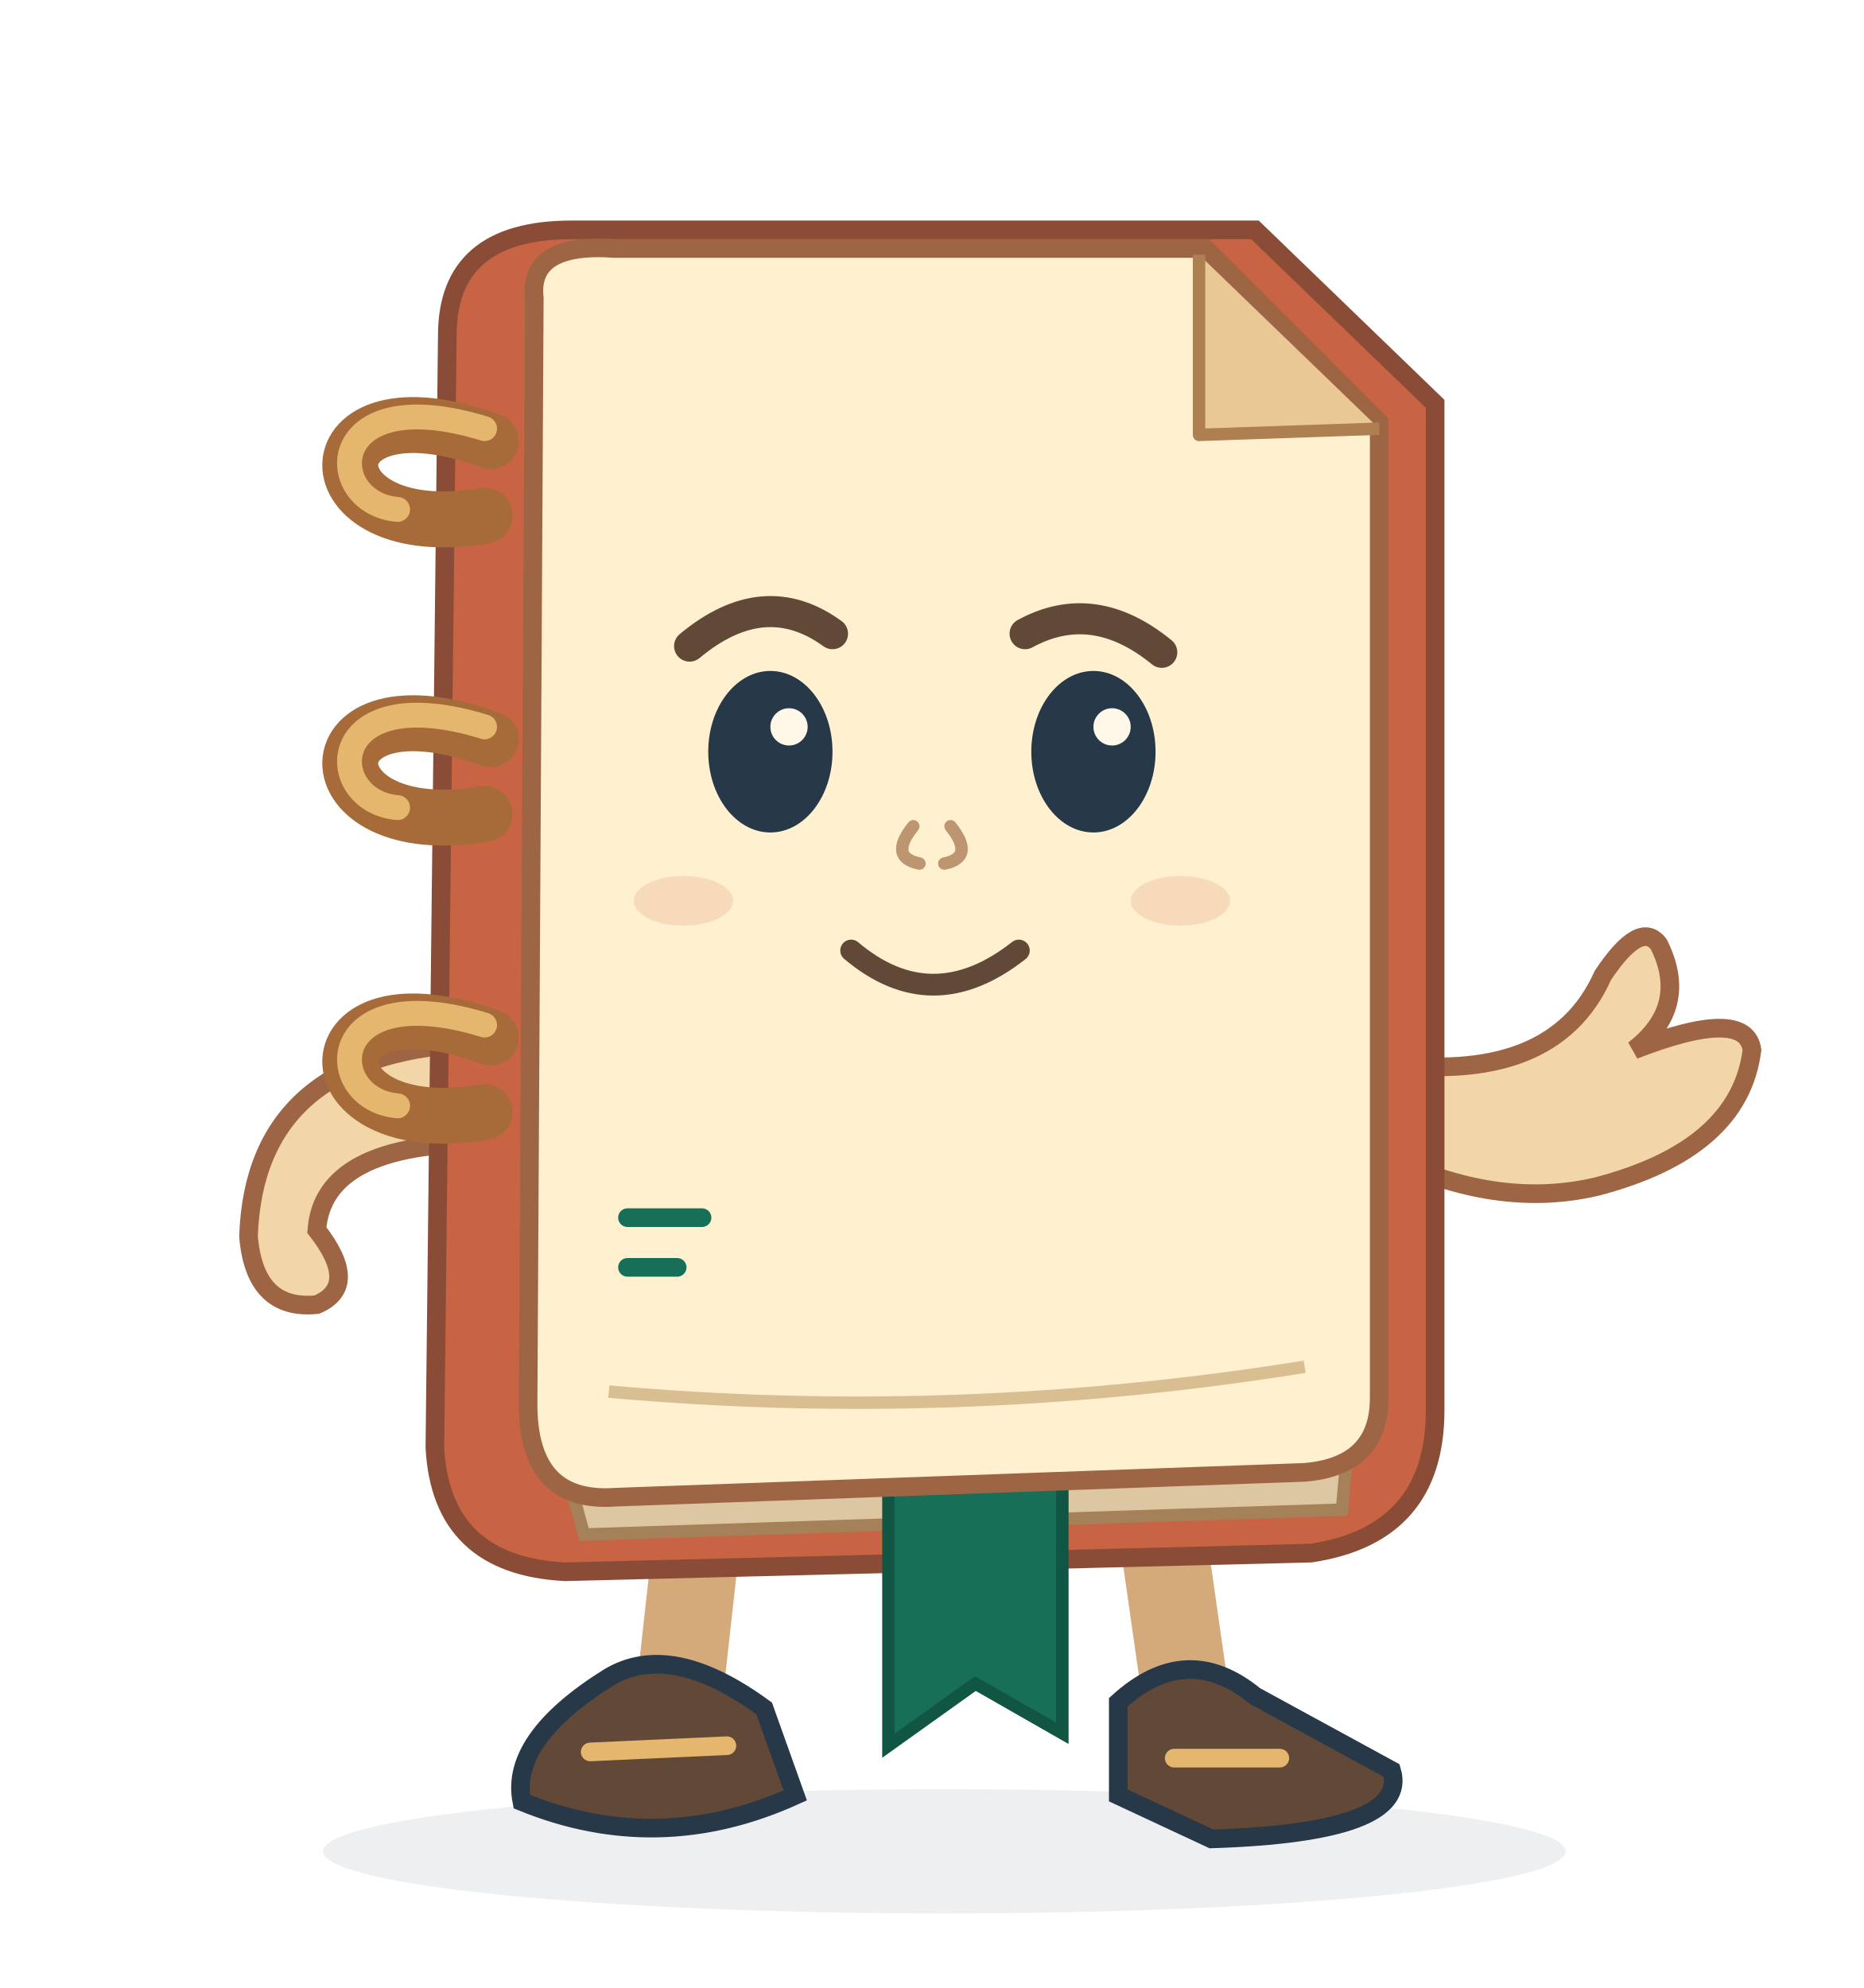
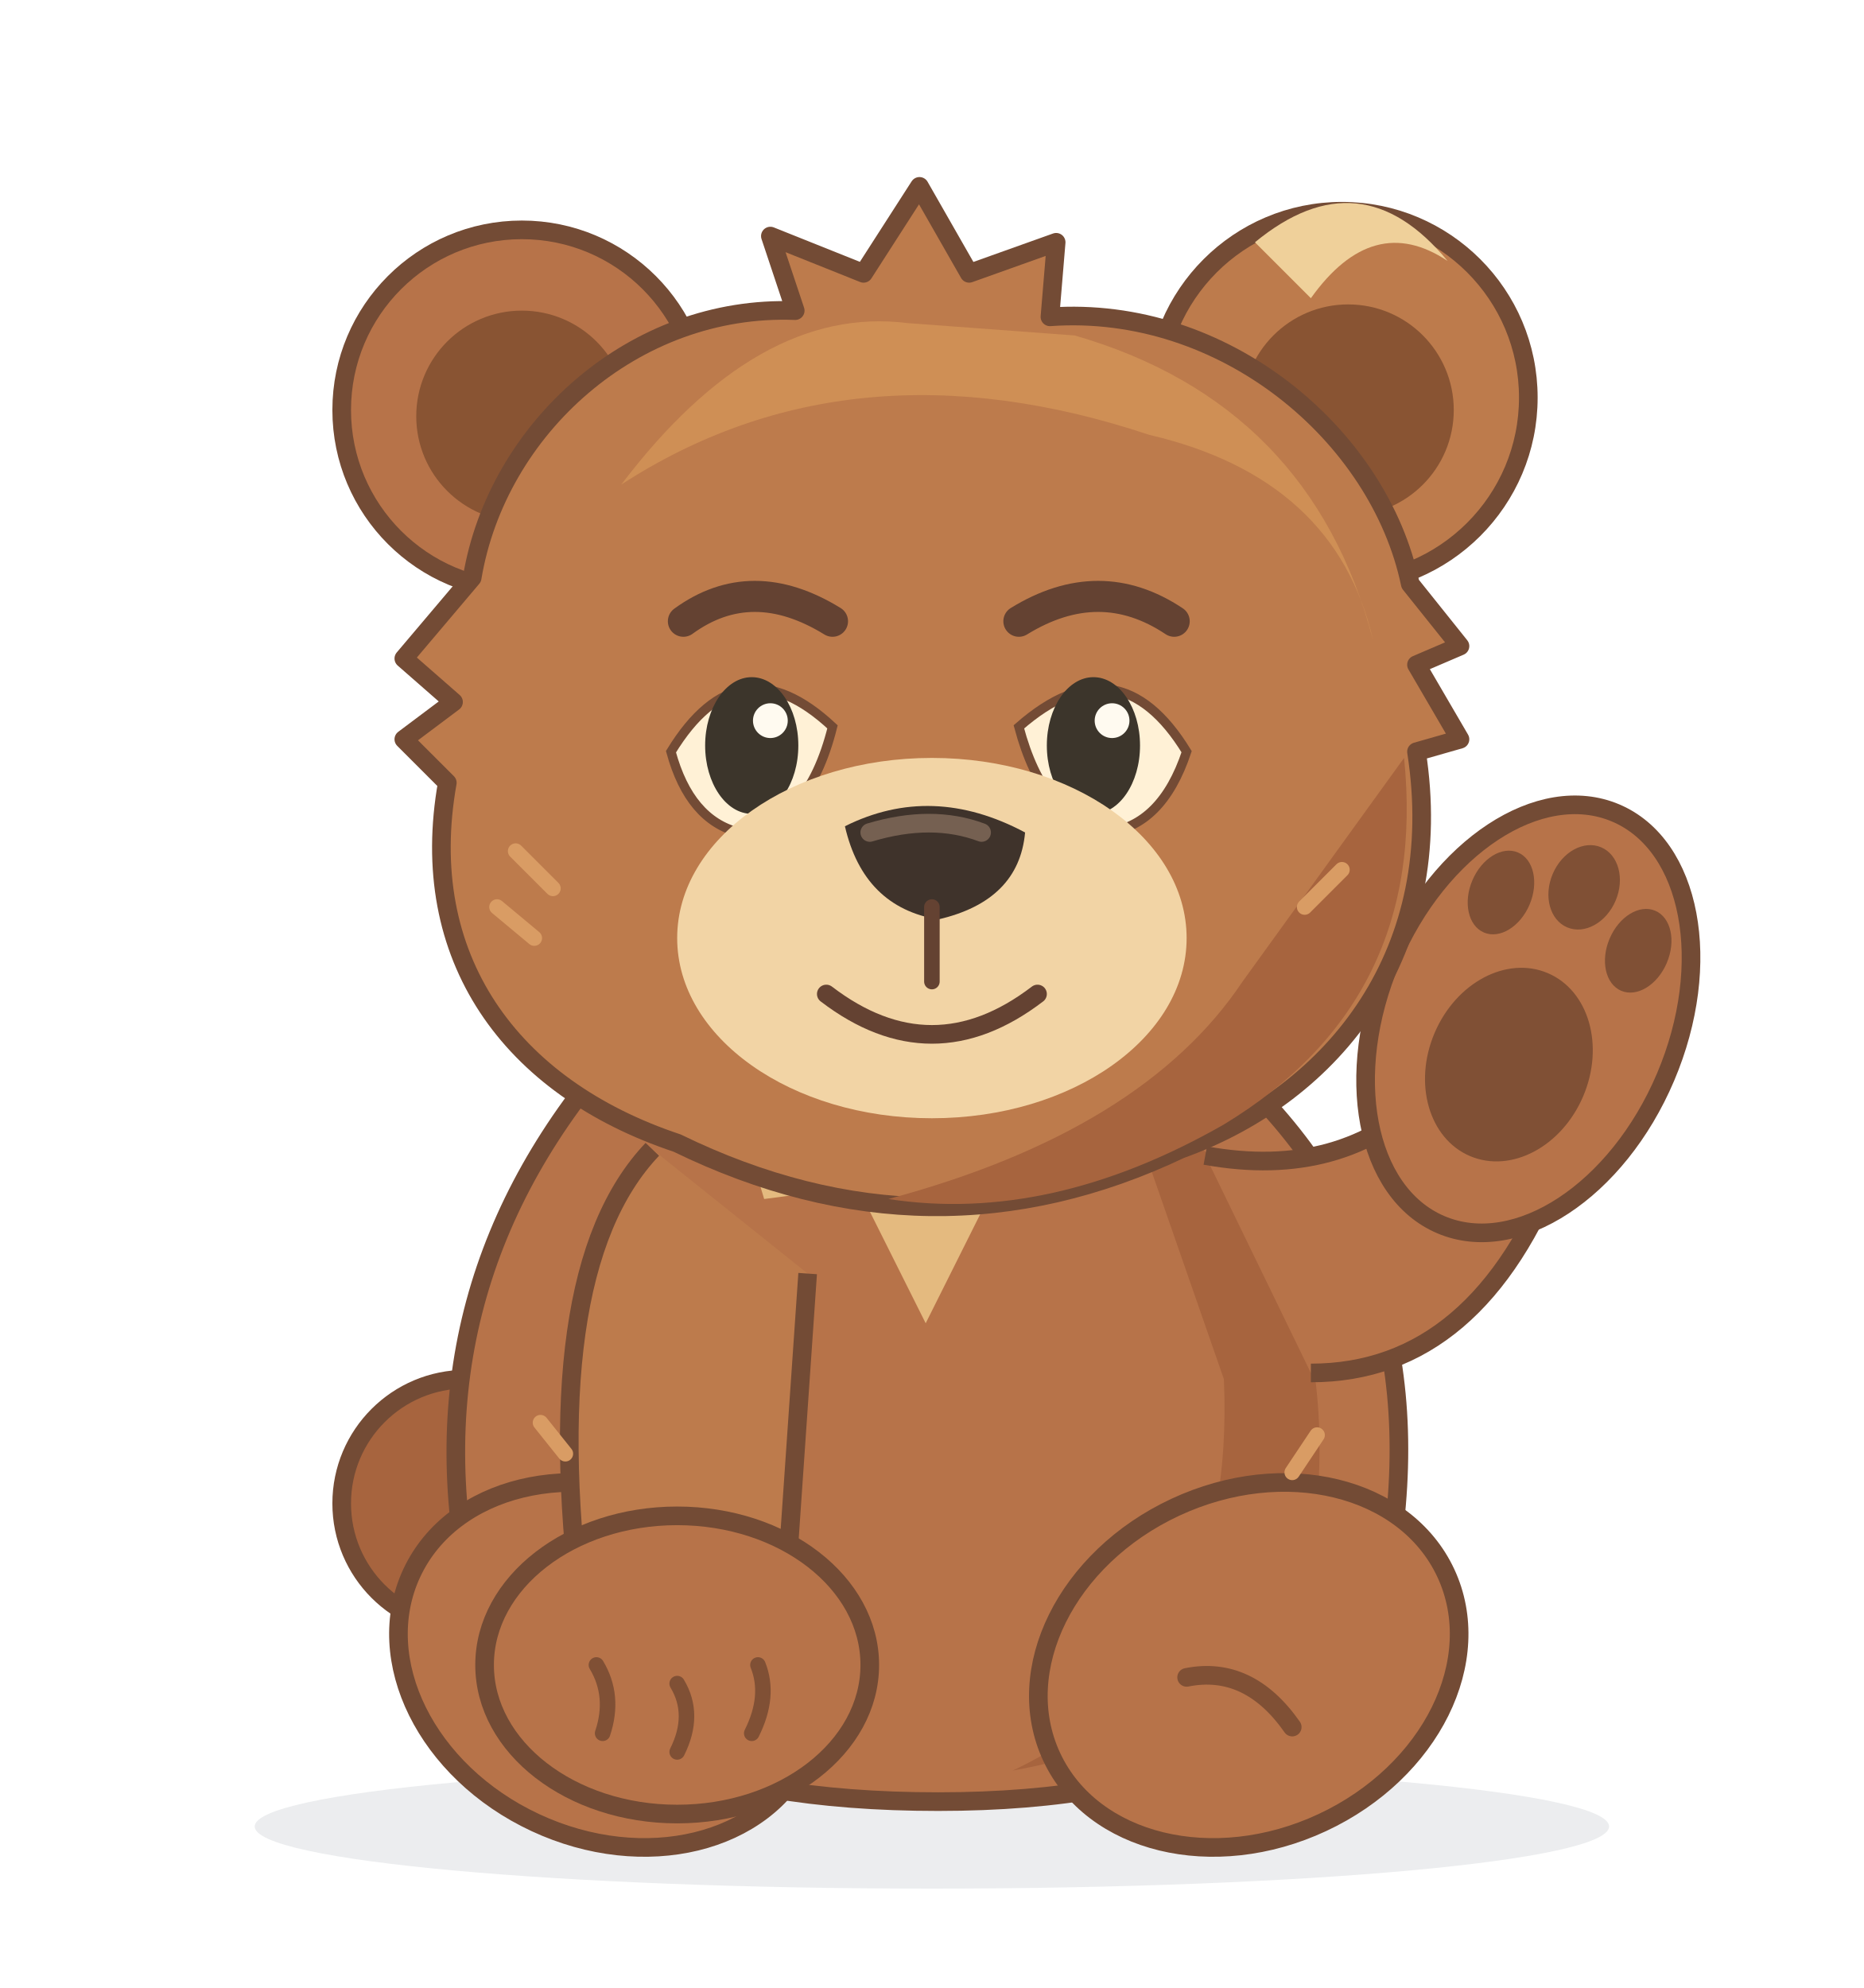
- <svg xmlns="http://www.w3.org/2000/svg" class="neri-art" viewBox="0 0 300 320" role="img" aria-label="Neri: idle" focusable="false">
-   <g class="neri-body">
-     <ellipse cx="152" cy="298" rx="100" ry="10" fill="#273849" opacity=".08" />
-     <path d="M113 240 L109 276 M186 239 L191 274" stroke="#d4aa7a" stroke-width="14" stroke-linecap="round" />
-     <path d="M98 270 Q108 264 123 275 L128 289 Q106 299 84 290 Q82 280 98 270Z M180 274 Q191 264 202 273 L224 285 Q227 295 195 296 L180 289Z" fill="#614837" stroke="#273849" stroke-width="3" />
-     <path d="M95 282 L117 281 M189 283 L206 283" stroke="#e5b66d" stroke-width="3" stroke-linecap="round" />
-     <path class="neri-arm neri-left-arm" d="M75 168 Q41 170 40 199 Q41 211 51 210 Q58 207 51 198 Q52 184 78 184" fill="#f2d6a7" stroke="#9e6545" stroke-width="3" />
-     <path class="neri-arm neri-right-arm" d="M222 171 Q250 175 258 157 Q264 148 267 152 Q272 162 263 169 Q281 162 282 169 Q280 185 257 191 Q240 195 221 185" fill="#f2d6a7" stroke="#9e6545" stroke-width="3" />
-     <path d="M72 54 Q72 37 92 37 L202 37 L231 65 L231 227 Q231 247 211 250 L91 253 Q71 252 70 233Z" fill="#c86443" stroke="#8a4c36" stroke-width="3" />
-     <path d="M91 236 L217 232 L216 243 L94 247Z" fill="#ddc7a2" stroke="#a58159" stroke-width="2" />
-     <path d="M143 239 L143 281 L157 271 L171 279 L171 237Z" fill="#176f58" stroke="#115642" stroke-width="2" />
-     <path d="M86 48 Q85 39 99 40 L194 40 L222 68 L222 225 Q222 236 210 237 L99 241 Q85 242 85 226Z" fill="#fff0cf" stroke="#9e6545" stroke-width="3" />
-     <path d="M193 41 L193 70 L222 69" fill="#e9c895" stroke="#ae8051" stroke-width="2" stroke-linejoin="round" />
-     <path d="M98 224 Q154 229 210 220" fill="none" stroke="#d9be91" stroke-width="2" />
-     <path d="M79 71 C49 60 49 88 78 83 M79 119 C49 108 49 136 78 131 M79 167 C49 156 49 184 78 179" fill="none" stroke="#a66b38" stroke-width="9" stroke-linecap="round" />
-     <path d="M78 69 C52 61 52 81 64 82 M78 117 C52 109 52 129 64 130 M78 165 C52 157 52 177 64 178" fill="none" stroke="#e5b66d" stroke-width="4" stroke-linecap="round" />
-     <g class="neri-face">
-       <path d="M111 104 Q123 94 134 102" fill="none" stroke="#614837" stroke-width="5" stroke-linecap="round" />
-       <path d="M165 102 Q176 96 187 105" fill="none" stroke="#614837" stroke-width="5" stroke-linecap="round" />
-       <ellipse cx="124" cy="121" rx="10" ry="13" fill="#273849" />
-       <ellipse cx="176" cy="121" rx="10" ry="13" fill="#273849" />
-       <circle cx="127" cy="117" r="3" fill="#fff8e9" />
-       <circle cx="179" cy="117" r="3" fill="#fff8e9" />
-       <path d="M147 133 Q143 138 148 139 M153 133 Q157 138 152 139" fill="none" stroke="#bd9570" stroke-width="2" stroke-linecap="round" />
+ <svg xmlns="http://www.w3.org/2000/svg" class="neri-art" data-neri-kind="bear" viewBox="0 0 300 320" role="img" aria-label="Neri: idle" focusable="false">
+   <g class="neri-body" data-neri-pose="idle">
+     <ellipse cx="150" cy="294" rx="109" ry="10" fill="#273849" opacity=".09" />
+     <circle cx="75" cy="242" r="20" fill="#a7643e" stroke="#734b35" stroke-width="3" />
+     <path d="M100 168 Q148 148 197 171 Q233 203 223 255 Q210 290 151 290 Q92 290 76 257 Q65 207 100 168Z" fill="#b77349" stroke="#734b35" stroke-width="3" />
+     <path d="M181 176 Q219 197 211 251 Q197 279 163 285 Q199 268 197 222Z" fill="#a7643e" />
+     <path d="M117 173 Q148 184 181 173 L175 192 L161 189 L149 213 L138 191 L123 193Z" fill="#e4ba7f" />
+     <ellipse cx="98" cy="268" rx="35" ry="28" transform="rotate(25 98 268)" fill="#b77349" stroke="#734b35" stroke-width="3" />
+     <ellipse cx="201" cy="268" rx="35" ry="28" transform="rotate(-25 201 268)" fill="#b77349" stroke="#734b35" stroke-width="3" />
+     <path d="M91 278 Q98 268 107 269 M191 270 Q201 268 208 278" fill="none" stroke="#805035" stroke-width="3" stroke-linecap="round" />
+     <path d="M105 185 Q86 205 94 263 Q107 277 126 263 L130 205" fill="#bd7b4c" stroke="#734b35" stroke-width="3" stroke-linejoin="round" />
+     <g class="neri-paw" transform="translate(109 268) rotate(0)">
+       <ellipse rx="31" ry="24" fill="#b77349" stroke="#734b35" stroke-width="3" />
+       <path d="M-12 11 Q-10 5 -13 0 M0 14 Q3 8 0 3 M12 11 Q15 5 13 0" fill="none" stroke="#805035" stroke-width="2.5" stroke-linecap="round" />
+     </g>
+     <path d="M194 186 Q216 190 230 176 L251 187 Q238 221 211 221" fill="#b77349" stroke="#734b35" stroke-width="3" />
+     <g class="neri-paw" transform="translate(246 164) rotate(23)">
+       <ellipse rx="24" ry="36" fill="#b77349" stroke="#734b35" stroke-width="3" />
+       <ellipse cy="8" rx="13" ry="16" fill="#805035" />
+       <ellipse cx="-12" cy="-17" rx="5" ry="7" fill="#805035" />
+       <ellipse cy="-23" rx="5.5" ry="7" fill="#805035" />
+       <ellipse cx="12" cy="-17" rx="5" ry="7" fill="#805035" />
+     </g>
+     <g class="neri-head" transform="rotate(0 150 145)">
+       <circle cx="84" cy="66" r="29" fill="#b77349" stroke="#734b35" stroke-width="3" />
+       <circle cx="84" cy="67" r="17" fill="#895433" />
+       <circle cx="216" cy="64" r="30" fill="#bd7b4c" stroke="#734b35" stroke-width="3" />
+       <circle cx="217" cy="66" r="17" fill="#895433" />
+       <path d="M202 39 Q219 25 233 42 Q221 34 211 48" fill="#efd09a" />
+       <path d="M76 93 C80 69 102 49 128 50 L124 38 L139 44 L148 30 L156 44 L170 39 L169 51 C197 49 222 70 227 94 L235 104 L228 107 L235 119 L228 121 C233 153 215 176 190 185 Q150 204 109 184 C82 175 67 154 72 126 L65 119 L73 113 L65 106Z" fill="#bd7b4c" stroke="#734b35" stroke-width="3" stroke-linejoin="round" />
+       <path d="M173 54 Q211 65 221 103 Q215 77 185 70 Q137 54 100 78 Q122 49 146 52" fill="#d79758" opacity=".7" />
+       <path d="M226 122 Q230 161 197 181 Q169 197 143 193 Q184 182 200 158Z" fill="#a7643e" />
+       <path d="M110 100 Q121 92 134 100" fill="none" stroke="#644232" stroke-width="5" stroke-linecap="round" />
+       <path d="M164 100 Q177 92 189 100" fill="none" stroke="#644232" stroke-width="5" stroke-linecap="round" />
+       <path d="M108 121 Q119 103 134 117 Q130 133 119 134 Q111 132 108 121Z M164 117 Q180 103 191 121 Q187 133 178 134 Q168 132 164 117Z" fill="#fff1d6" stroke="#734b35" stroke-width="1.5" />
+       <ellipse cx="121" cy="120" rx="7.5" ry="11" fill="#3c352b" />
+       <ellipse cx="176" cy="120" rx="7.5" ry="11" fill="#3c352b" />
+       <circle cx="124" cy="116" r="2.8" fill="#fffaf0" />
+       <circle cx="179" cy="116" r="2.8" fill="#fffaf0" />
+       <ellipse cx="150" cy="151" rx="41" ry="29" fill="#f2d4a5" />
+       <path d="M136 133 Q150 126 165 134 Q164 145 151 148 Q139 146 136 133Z" fill="#3f332b" />
+       <path d="M140 134 Q150 131 158 134" fill="none" stroke="#756051" stroke-width="3" stroke-linecap="round" />
      <g data-neri-mouth="">
-         <path d="M137 153 Q150 164 164 153" fill="none" stroke="#614837" stroke-width="3.5" stroke-linecap="round" />
+         <g class="neri-animal-mouth" data-neri-animal-expression="true">
+           <path d="M150 146 L150 158" stroke="#644232" stroke-width="2.5" fill="none" stroke-linecap="round" />
+           <path d="M133 160 Q150 173 167 160" fill="none" stroke="#644232" stroke-width="3" stroke-linecap="round" />
+         </g>
      </g>
-       <ellipse cx="110" cy="145" rx="8" ry="4" fill="#c86443" opacity=".16" />
-       <ellipse cx="190" cy="145" rx="8" ry="4" fill="#c86443" opacity=".16" />
+       <path d="M83 137 L89 143 M80 146 L86 151 M216 140 L210 146" stroke="#d99c64" stroke-width="2.5" stroke-linecap="round" />
    </g>
-     <path d="M101 196 H113 M101 204 H109" stroke="#176f58" stroke-width="3" stroke-linecap="round" />
+     <path d="M87 229 L91 234 M212 231 L208 237" stroke="#d99c64" stroke-width="2.5" stroke-linecap="round" />
  </g>
</svg>
